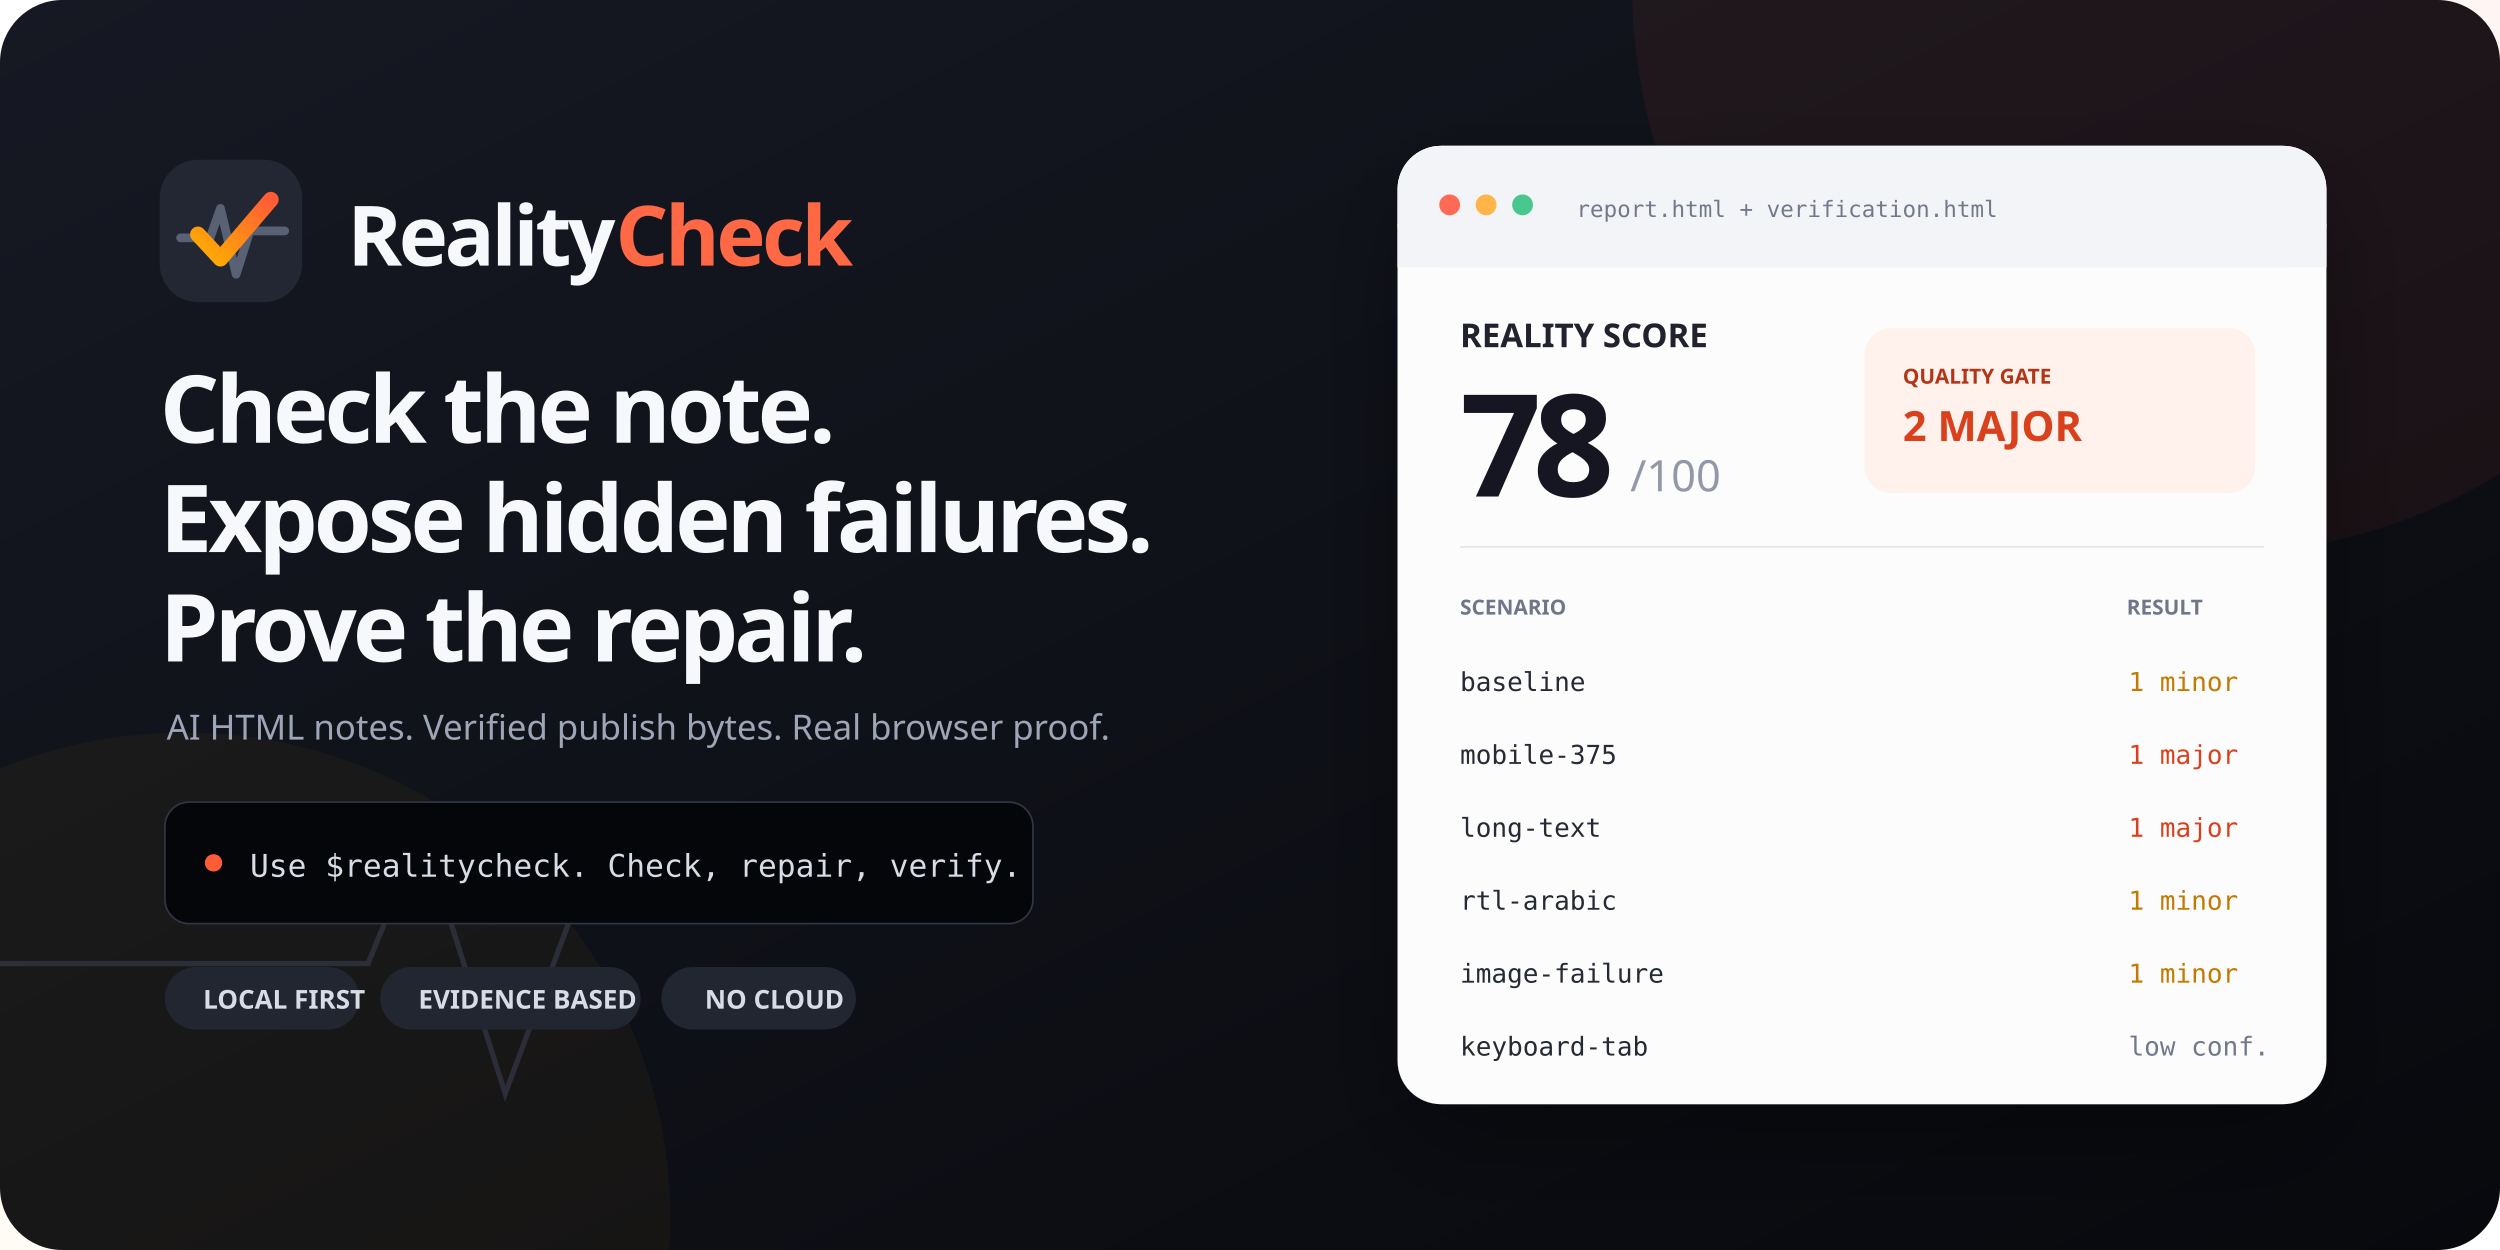
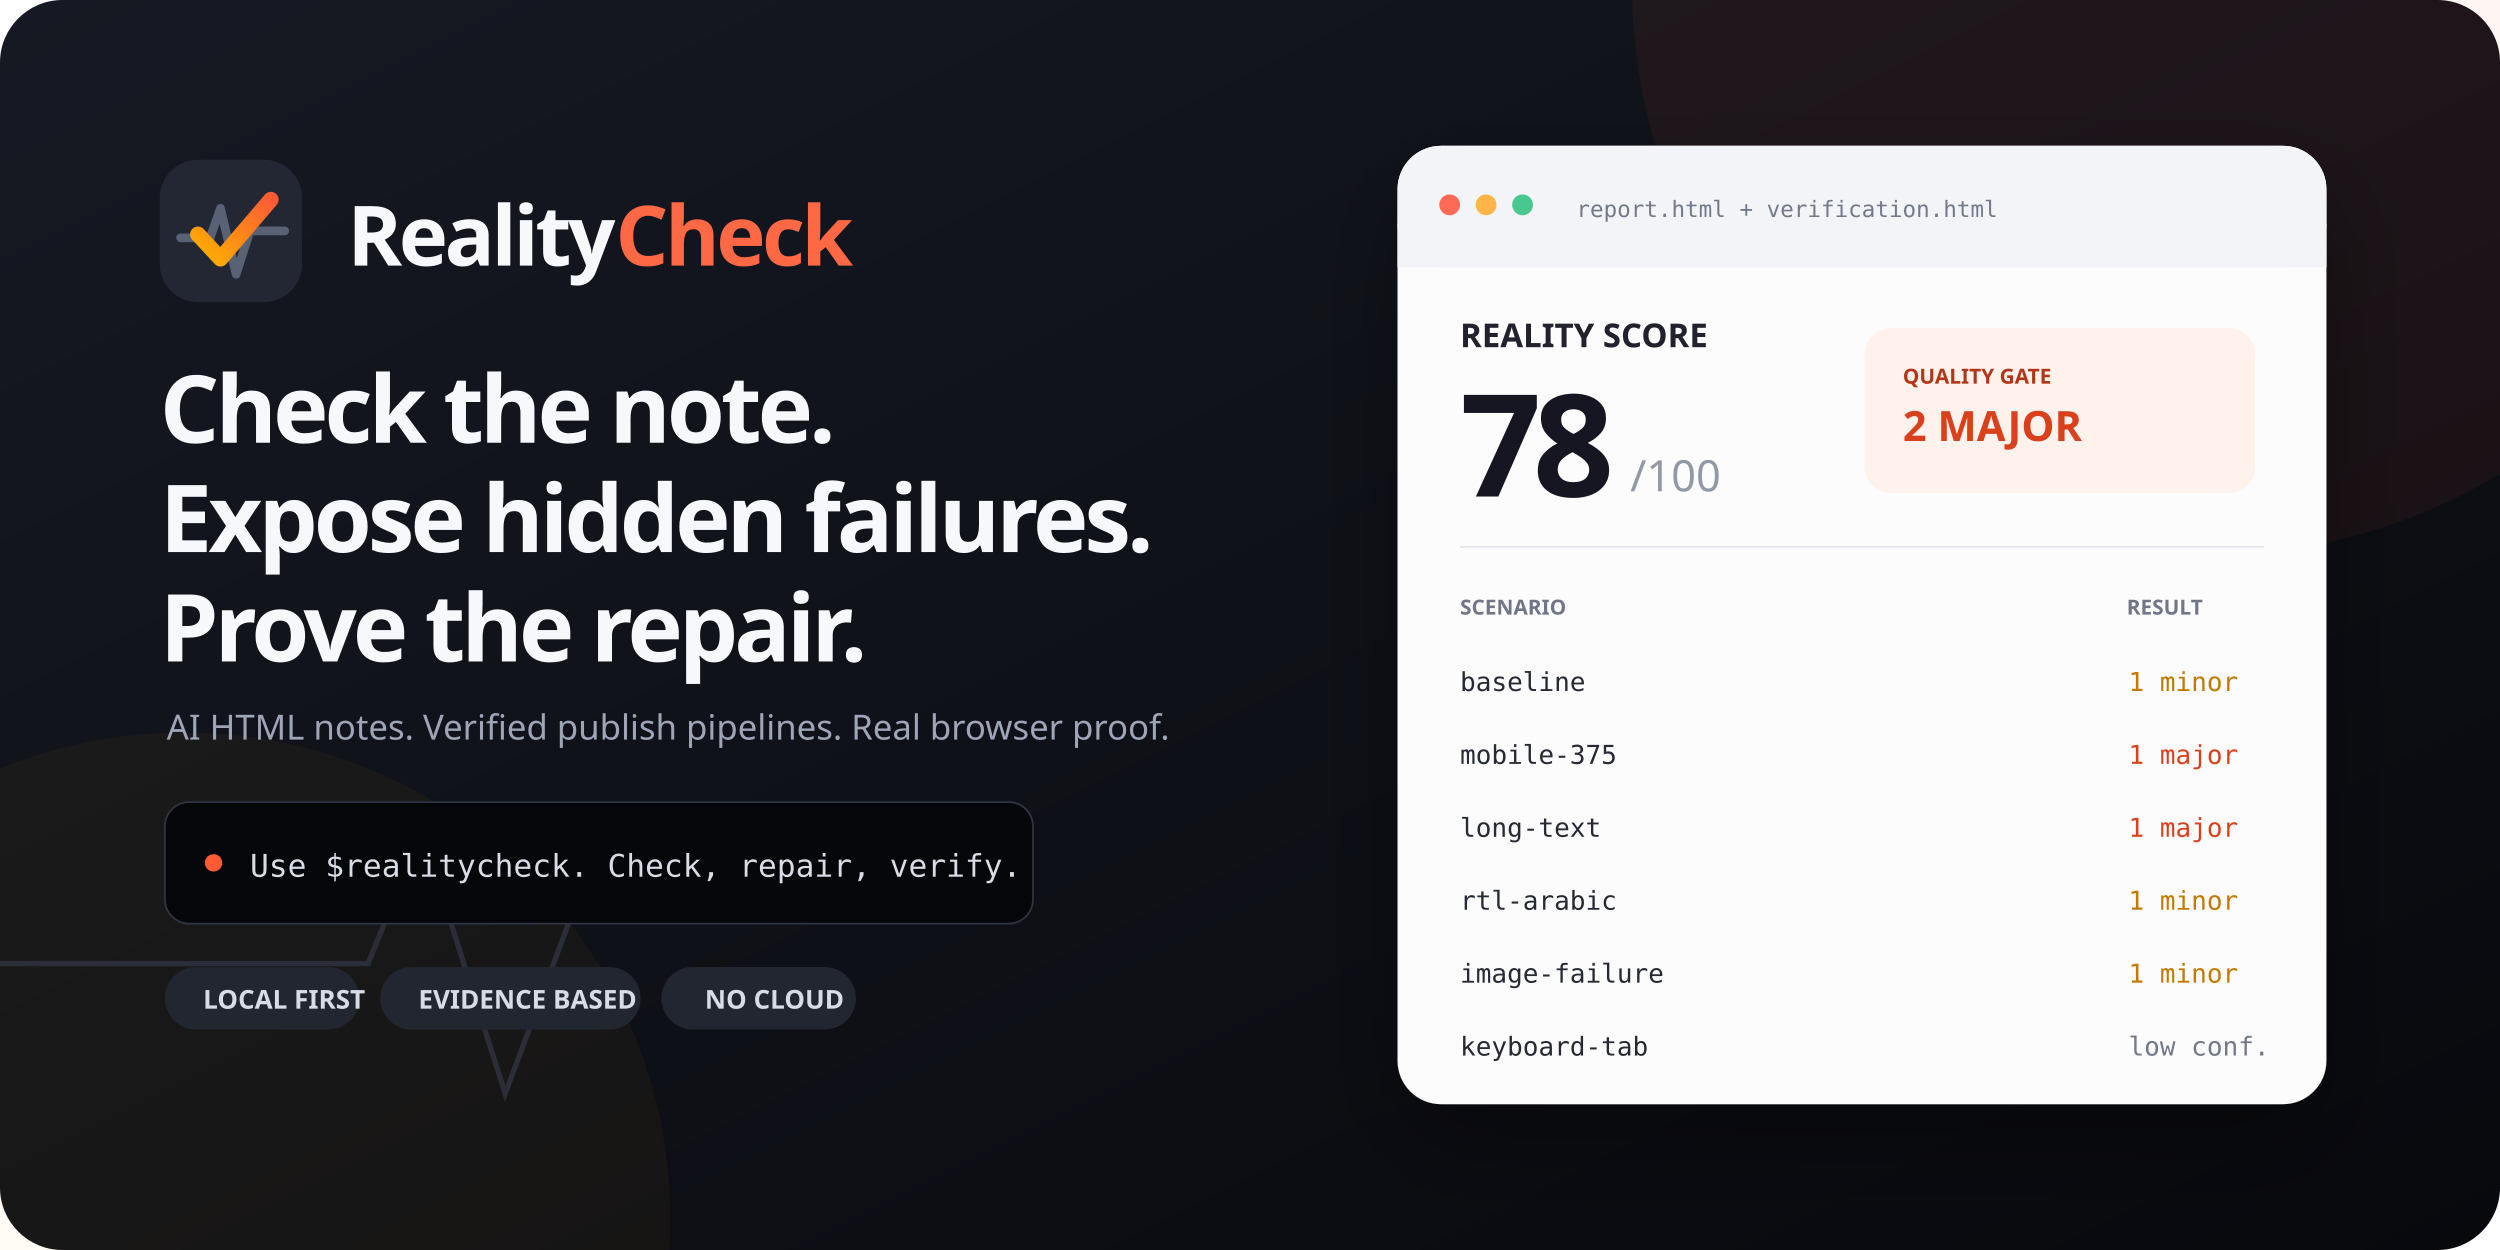
<svg xmlns="http://www.w3.org/2000/svg" viewBox="0 0 1440 720" role="img" aria-labelledby="title desc">
  <defs>
    <linearGradient id="background" x1="0" y1="0" x2="1" y2="1">
      <stop stop-color="#161923" />
      <stop offset="1" stop-color="#08090D" />
    </linearGradient>
    <linearGradient id="accent" x1="0" y1="1" x2="1" y2="0">
      <stop stop-color="#FFB000" />
      <stop offset="1" stop-color="#FF5C35" />
    </linearGradient>
    <filter id="shadow" x="-30%" y="-30%" width="160%" height="160%">
      <feDropShadow dx="0" dy="24" stdDeviation="28" flood-color="#000" flood-opacity=".35" />
    </filter>
  </defs>
  <rect width="1440" height="720" rx="36" fill="url(#background)" />
  <circle cx="1270" cy="-10" r="330" fill="#FF5C35" opacity=".06" />
  <circle cx="106" cy="702" r="280" fill="#FFB000" opacity=".04" />
  <path d="M0 555h212l31-76 48 151 39-105h247" fill="none" stroke="#333846" stroke-width="3" opacity=".7" />
  <g transform="translate(92 92)">
    <rect width="82" height="82" rx="22" fill="#232733" />
    <path d="M12 45h17l6-17 9 38 8-25h20" fill="none" stroke="#596174" stroke-width="5" stroke-linecap="round" stroke-linejoin="round" />
    <path d="m22 43 13 14 29-34" fill="none" stroke="url(#accent)" stroke-width="9" stroke-linecap="round" stroke-linejoin="round" />
    <text x="108" y="61" fill="#F7F8FB" font-family="ui-sans-serif, system-ui, sans-serif" font-size="48" font-weight="760" letter-spacing="-2">Reality<tspan fill="#FF6845">Check</tspan>
    </text>
  </g>
  <text x="92" y="255" fill="#F7F8FB" font-family="ui-sans-serif, system-ui, sans-serif" font-size="54" font-weight="780" letter-spacing="-2.3">Check the note.</text>
  <text x="92" y="318" fill="#F7F8FB" font-family="ui-sans-serif, system-ui, sans-serif" font-size="54" font-weight="780" letter-spacing="-2.3">Expose hidden failures.</text>
  <text x="92" y="381" fill="#F7F8FB" font-family="ui-sans-serif, system-ui, sans-serif" font-size="54" font-weight="780" letter-spacing="-2.3">Prove the repair.</text>
-   <text x="96" y="426" fill="#9DA5B7" font-family="ui-sans-serif, system-ui, sans-serif" font-size="20">AI HTML notes. Verified publish bytes. Real browser proof.</text>
+   <text x="96" y="426" fill="#9DA5B7" font-family="ui-sans-serif, system-ui, sans-serif" font-size="20">AI HTML notes. Verified publish pipelines. Real browser proof.</text>
  <g transform="translate(95 462)">
    <rect width="500" height="70" rx="14" fill="#050609" stroke="#303543" />
    <circle cx="28" cy="35" r="5" fill="#FF5C35" />
    <text x="49" y="43" fill="#D8DCE6" font-family="ui-monospace, SFMono-Regular, Consolas, monospace" font-size="18">Use $realitycheck. Check, repair, verify.</text>
  </g>
  <g transform="translate(95 557)" font-family="ui-sans-serif, system-ui, sans-serif" font-size="15" font-weight="700">
    <rect width="112" height="36" rx="18" fill="#222630" />
    <text x="22" y="24" fill="#D8DCE6">LOCAL FIRST</text>
    <rect x="124" width="150" height="36" rx="18" fill="#222630" />
    <text x="146" y="24" fill="#D8DCE6">EVIDENCE BASED</text>
    <rect x="286" width="112" height="36" rx="18" fill="#222630" />
    <text x="311" y="24" fill="#D8DCE6">NO CLOUD</text>
  </g>
  <g transform="translate(805 84)" filter="url(#shadow)">
    <rect width="535" height="552" rx="25" fill="#FCFCFD" />
    <rect width="535" height="70" rx="25" fill="#F3F4F7" />
    <rect y="45" width="535" height="25" fill="#F3F4F7" />
    <circle cx="30" cy="34" r="6" fill="#FF6B57" />
    <circle cx="51" cy="34" r="6" fill="#FFB546" />
    <circle cx="72" cy="34" r="6" fill="#48C78E" />
    <text x="103" y="41" fill="#72798A" font-family="ui-monospace, monospace" font-size="13">report.html + verification.html</text>
    <text x="36" y="116" fill="#20232D" font-family="ui-sans-serif, system-ui, sans-serif" font-size="19" font-weight="750">REALITY SCORE</text>
    <text x="36" y="202" fill="#171923" font-family="ui-sans-serif, system-ui, sans-serif" font-size="82" font-weight="800" letter-spacing="-5">78</text>
    <text x="134" y="199" fill="#9298A7" font-family="ui-sans-serif, system-ui, sans-serif" font-size="25">/100</text>
    <rect x="269" y="105" width="225" height="95" rx="15" fill="#FFF2ED" />
    <text x="291" y="137" fill="#B23619" font-family="ui-sans-serif, system-ui, sans-serif" font-size="12" font-weight="800">QUALITY GATE</text>
    <text x="291" y="170" fill="#D9411F" font-family="ui-sans-serif, system-ui, sans-serif" font-size="24" font-weight="800">2 MAJOR</text>
    <line x1="36" y1="231" x2="499" y2="231" stroke="#E4E6EC" />
    <text x="36" y="270" fill="#6F7687" font-family="ui-sans-serif, system-ui, sans-serif" font-size="12" font-weight="800">SCENARIO</text>
    <text x="420" y="270" fill="#6F7687" font-family="ui-sans-serif, system-ui, sans-serif" font-size="12" font-weight="800">RESULT</text>
    <g font-family="ui-monospace, SFMono-Regular, Consolas, monospace" font-size="15">
      <text x="36" y="314" fill="#252934">baseline</text>
      <text x="421" y="314" fill="#C27A00">1 minor</text>
      <text x="36" y="356" fill="#252934">mobile-375</text>
      <text x="421" y="356" fill="#D9411F">1 major</text>
      <text x="36" y="398" fill="#252934">long-text</text>
      <text x="421" y="398" fill="#D9411F">1 major</text>
      <text x="36" y="440" fill="#252934">rtl-arabic</text>
      <text x="421" y="440" fill="#C27A00">1 minor</text>
      <text x="36" y="482" fill="#252934">image-failure</text>
      <text x="421" y="482" fill="#C27A00">1 minor</text>
      <text x="36" y="524" fill="#252934">keyboard-tab</text>
      <text x="421" y="524" fill="#717889">low conf.</text>
    </g>
  </g>
</svg>
